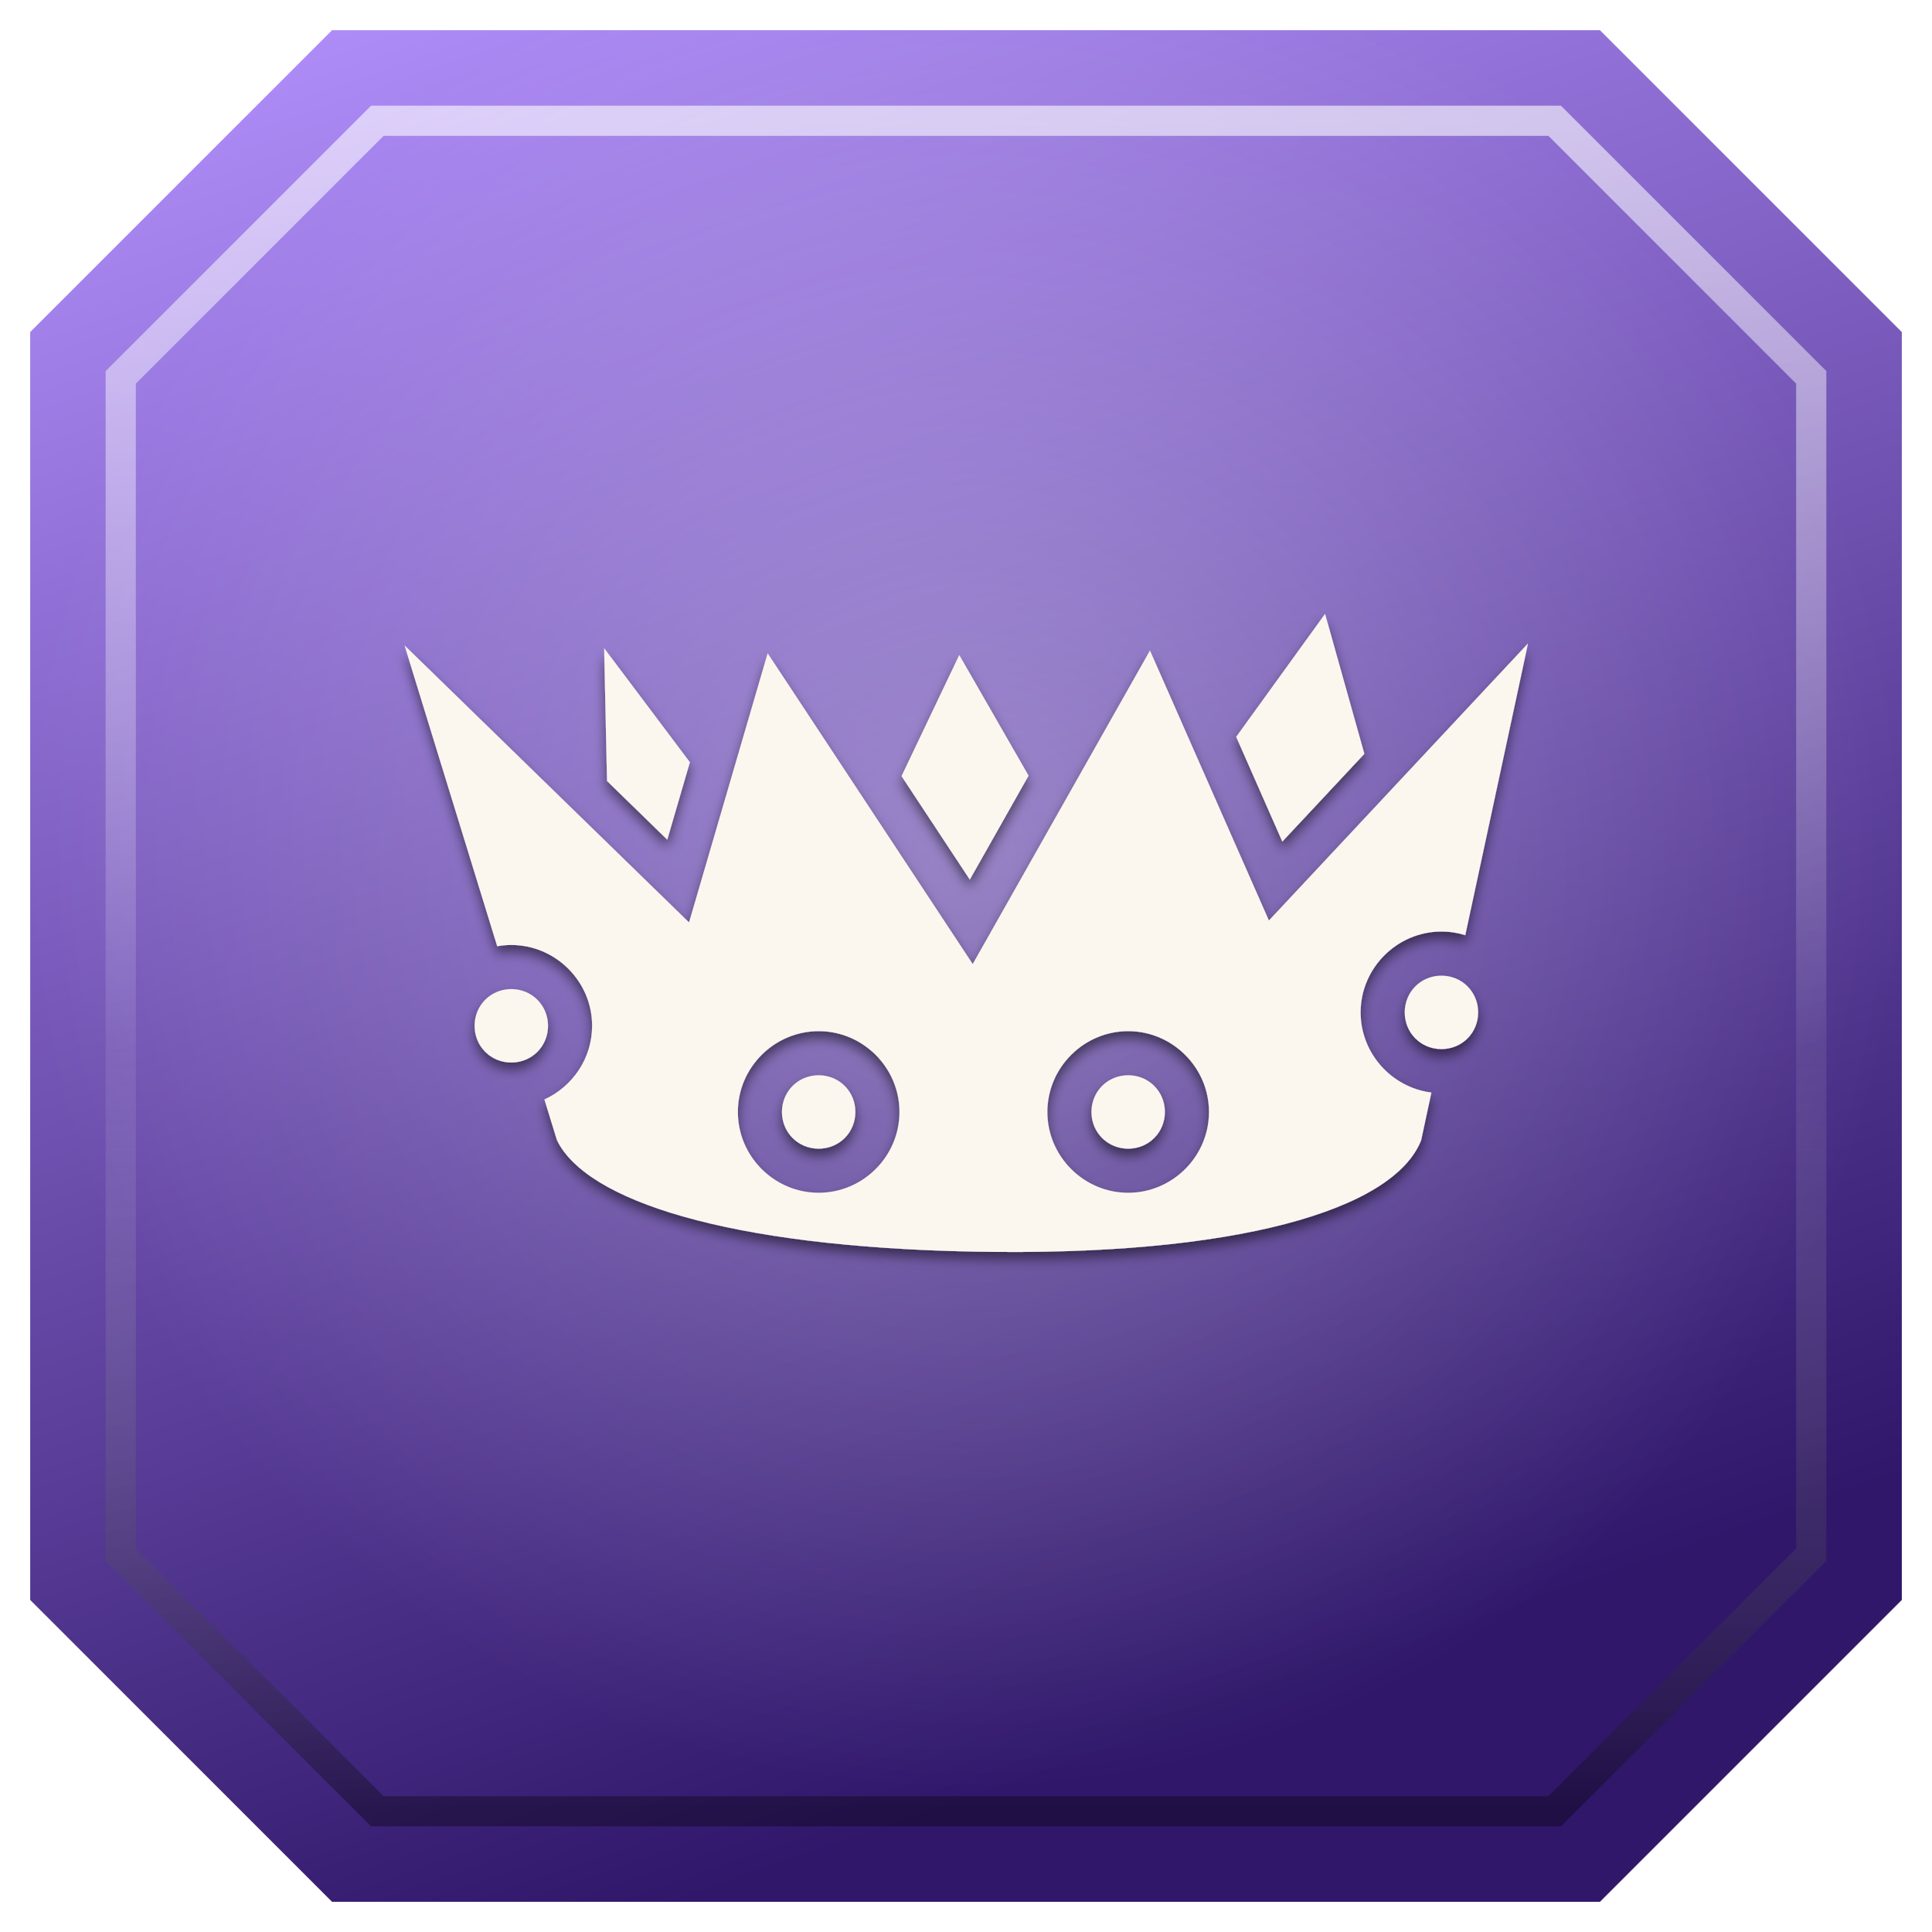
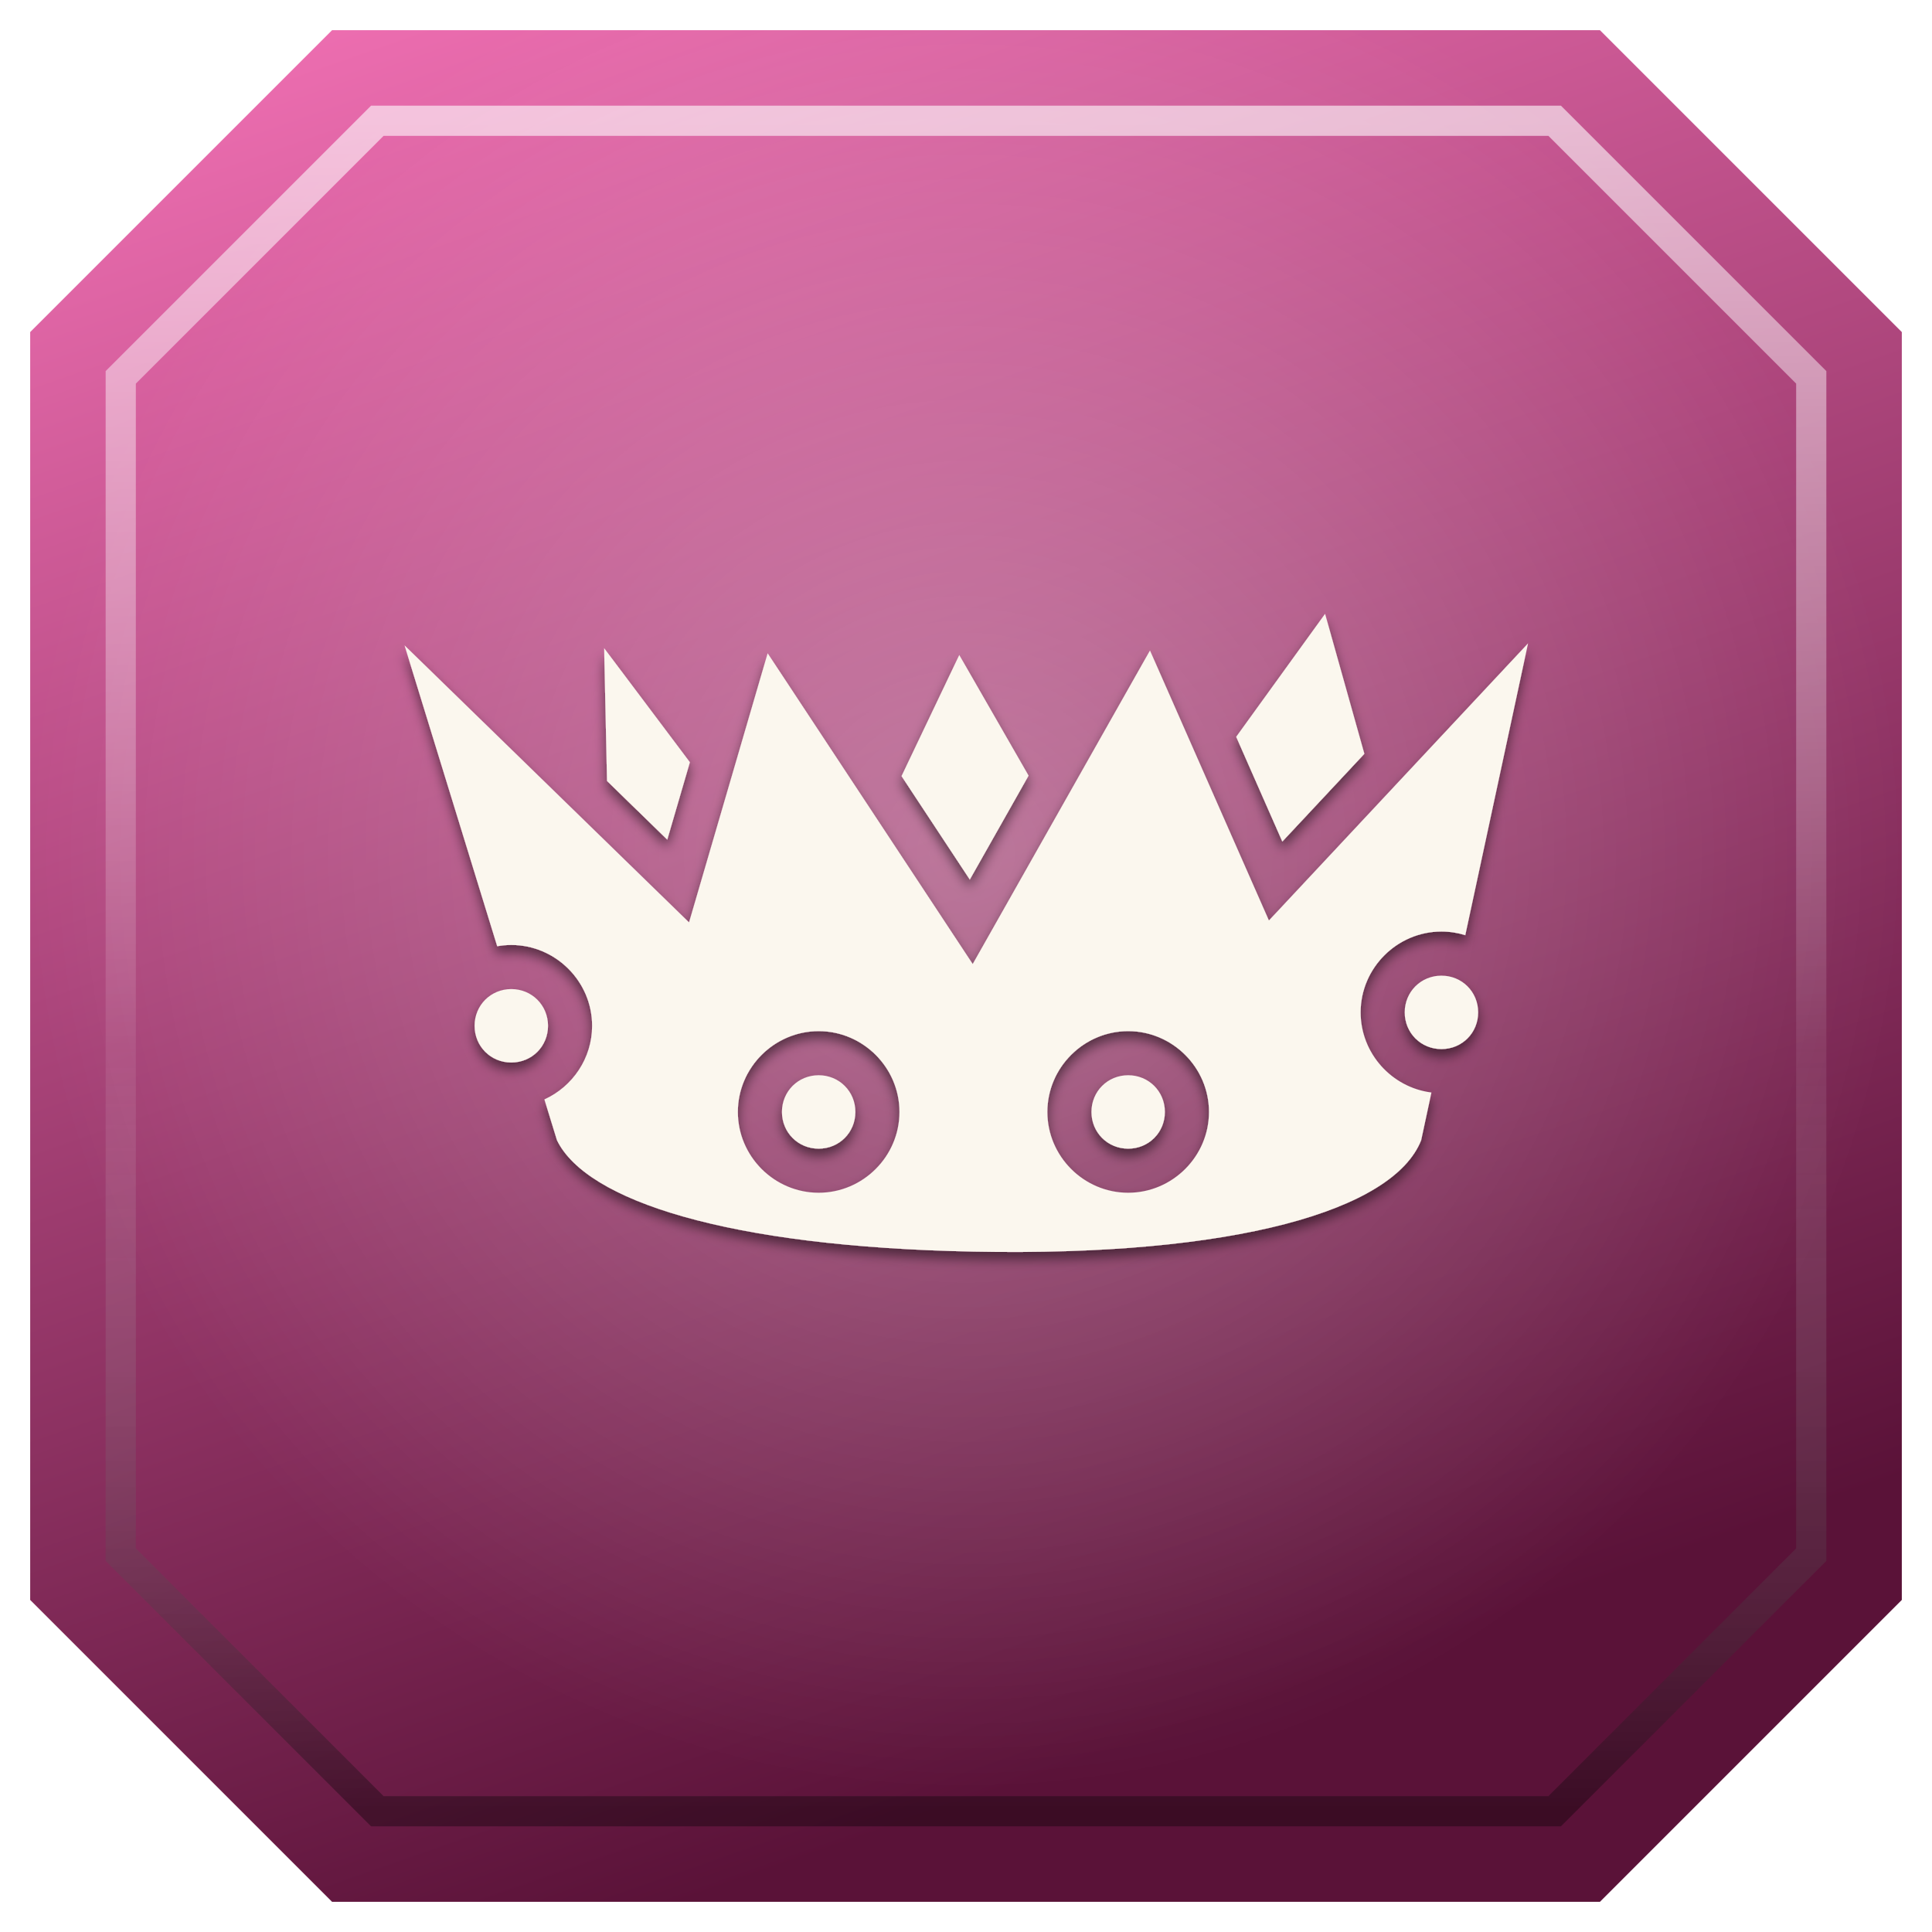
<svg xmlns="http://www.w3.org/2000/svg" viewBox="0 0 128 128">
  <defs>
    <linearGradient id="bg" x1="0" y1="0" x2=".35" y2="1">
-       <stop offset="0" stop-color="#b592ff" />
-       <stop offset="1" stop-color="#30176a" />
+       <stop offset="0" stop-color="#f472b6" />
+       <stop offset="1" stop-color="#5a1238" />
    </linearGradient>
    <radialGradient id="glow" cx=".5" cy=".44" r=".5">
      <stop offset="0" stop-color="#fff" stop-opacity=".3" />
      <stop offset="1" stop-color="#fff" stop-opacity="0" />
    </radialGradient>
    <linearGradient id="rim" x1="0" y1="0" x2="0" y2="1">
      <stop offset="0" stop-color="#fff" stop-opacity=".6" />
      <stop offset=".55" stop-color="#fff" stop-opacity=".08" />
      <stop offset="1" stop-color="#000" stop-opacity=".35" />
    </linearGradient>
    <filter id="drop" x="-20%" y="-20%" width="140%" height="140%">
      <feDropShadow dx="0" dy="3" stdDeviation="2.5" flood-color="#000" flood-opacity=".5" />
    </filter>
  </defs>
  <path d="M22 2H106L126 22V106L106 126H22L2 106V22Z" fill="url(#bg)" />
  <path d="M22 2H106L126 22V106L106 126H22L2 106V22Z" fill="url(#glow)" />
  <path d="M25 8H103L120 25V103L103 120H25L8 103V25Z" fill="none" stroke="url(#rim)" stroke-width="2" />
  <g filter="url(#drop)" color="#fbf7ee" transform="translate(24 22) scale(.15625)">
    <path fill="currentColor" d="m408.256 119.46l-37.7 52.165l19.57 44.426l34.8-37.214l-16.67-59.375zm86.074 12.513L384.44 249.498L334.01 135.02l-75.162 132.947l-86.948-131.78l-33.334 114.122L17.922 132.83l39.3 127.6c1.945-.348 3.94-.54 5.98-.54c18.812 0 34.26 15.452 34.26 34.262c0 13.823-8.346 25.822-20.235 31.22l5.337 17.33c12.425 25.466 71.863 45.152 176.582 47.206c110.805 2.174 178.12-17.54 189.854-47.207h-.002l4.357-20.26c-16.836-2.114-30.02-16.612-30.02-33.986c0-18.81 15.45-34.262 34.263-34.262c3.513 0 6.91.54 10.11 1.54l26.622-123.762zm-391.77 2.04l1.22 56.337l25.56 24.89l9.592-32.842l-36.37-48.386zm150.585 2.91l-24.483 51.36l28.955 43.885l24.922-44.08l-29.395-51.166zm204.453 135.962c-8.712 0-15.575 6.862-15.575 15.572s6.863 15.574 15.575 15.574s15.572-6.863 15.572-15.573s-6.86-15.572-15.572-15.572zM63.2 278.58c-8.71 0-15.573 6.864-15.573 15.574s6.862 15.573 15.574 15.573s15.573-6.862 15.573-15.573s-6.86-15.574-15.572-15.574zm130.33 17.842c18.812 0 34.26 15.45 34.26 34.262c0 18.81-15.448 34.26-34.26 34.26c-18.813 0-34.262-15.45-34.262-34.26s15.45-34.262 34.26-34.262zm131.234 0c18.812 0 34.26 15.45 34.26 34.262c0 18.81-15.448 34.26-34.26 34.26c-18.813 0-34.262-15.45-34.262-34.26s15.45-34.262 34.262-34.262m-131.235 18.69c-8.713 0-15.573 6.86-15.573 15.572c0 8.71 6.86 15.574 15.572 15.574c8.71 0 15.572-6.864 15.572-15.574s-6.86-15.573-15.573-15.573zm131.234 0c-8.712 0-15.573 6.86-15.573 15.572c0 8.71 6.862 15.574 15.574 15.574s15.574-6.864 15.574-15.574s-6.862-15.573-15.574-15.573z" />
  </g>
</svg>
